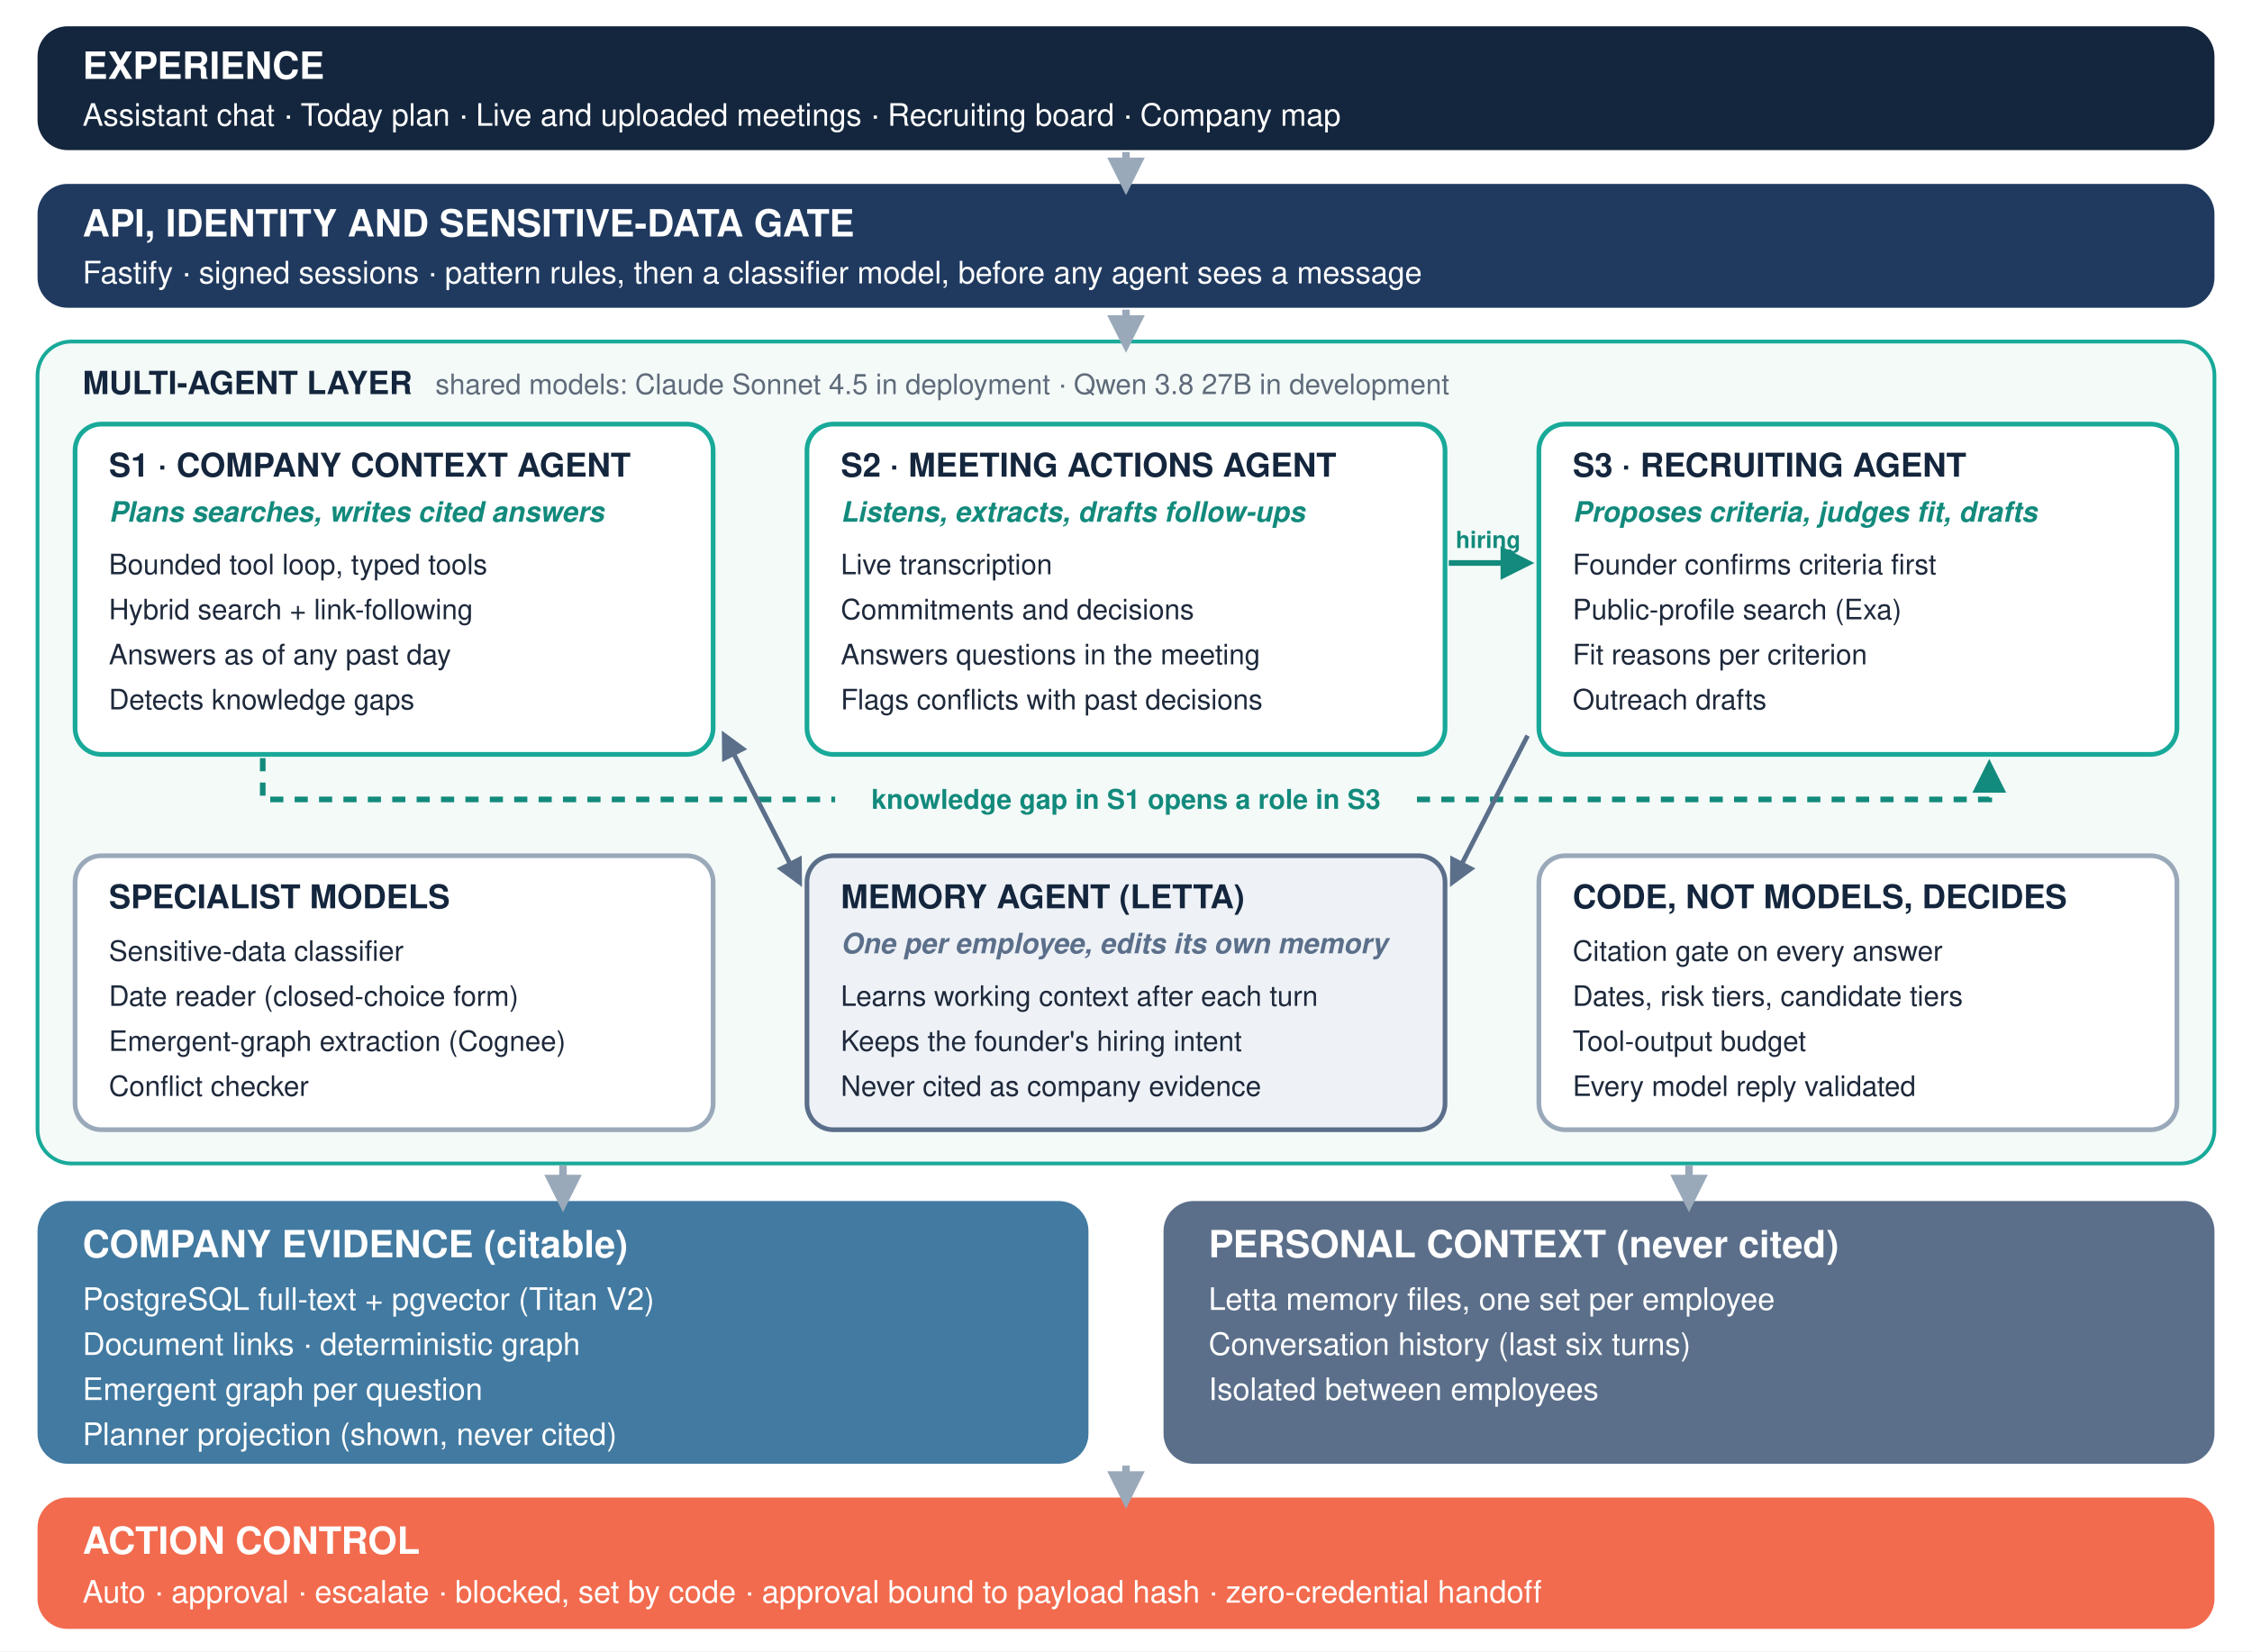
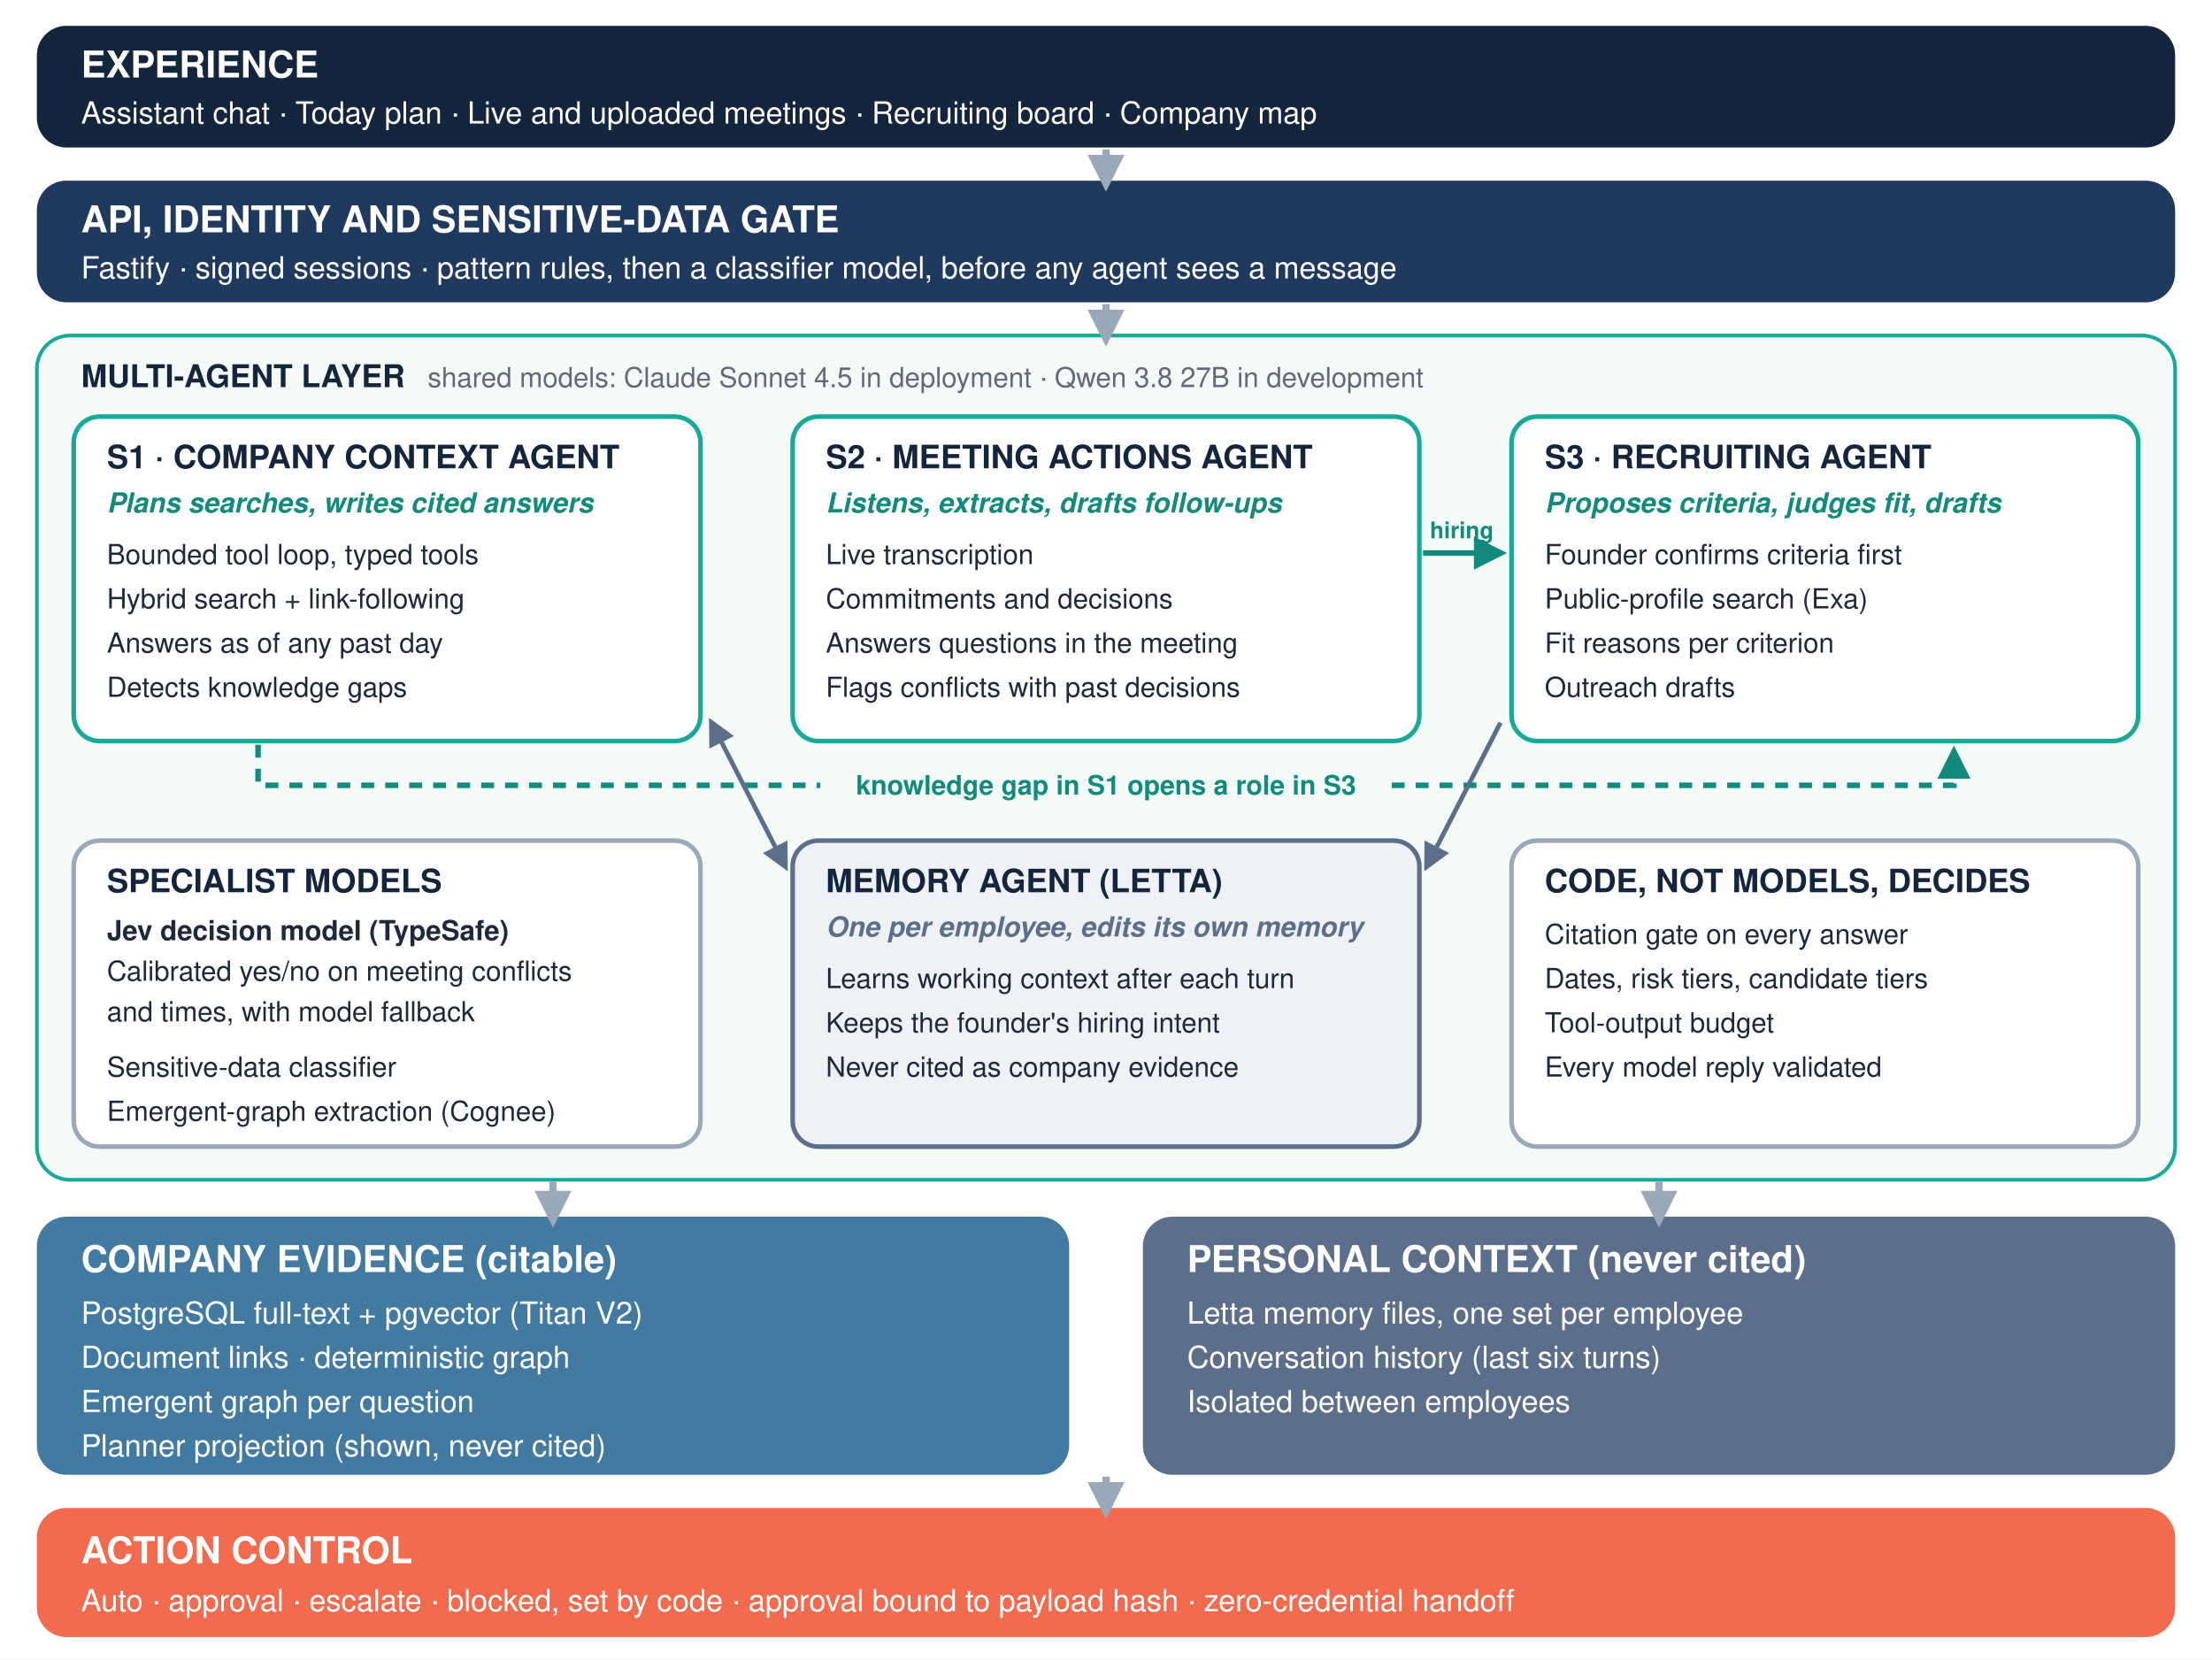
- <svg xmlns="http://www.w3.org/2000/svg" viewBox="0 0 1200 880" role="img" aria-label="Kaki multi-agent architecture">
+ <svg xmlns="http://www.w3.org/2000/svg" viewBox="0 0 1200 900" role="img" aria-label="Kaki multi-agent architecture">
  <rect width="100%" height="100%" fill="#ffffff" />
  <defs>
    <marker id="a1" viewBox="0 0 10 10" refX="5" refY="5" markerWidth="5" markerHeight="5" orient="auto">
      <path d="M0,0 L10,5 L0,10 z" fill="#9aa9ba" />
    </marker>
    <marker id="a3" viewBox="0 0 10 10" refX="8" refY="5" markerWidth="6" markerHeight="6" orient="auto">
      <path d="M0,0 L10,5 L0,10 z" fill="#128a7c" />
    </marker>
    <marker id="a4" viewBox="0 0 10 10" refX="8" refY="5" markerWidth="6" markerHeight="6" orient="auto-start-reverse">
      <path d="M0,0 L10,5 L0,10 z" fill="#5b6f8a" />
    </marker>
  </defs>
  <style>
    .t{font:700 20px Helvetica,Arial,sans-serif;fill:#fff}
    .d{font:16.5px Helvetica,Arial,sans-serif;fill:#fff}
    .band{font:700 17px Helvetica,Arial,sans-serif;fill:#14263d}
    .bands{font:15px Helvetica,Arial,sans-serif;fill:#5f6b7a}
    .mt{font:700 17.5px Helvetica,Arial,sans-serif;fill:#14263d}
    .ag{font:italic 600 15px Helvetica,Arial,sans-serif;fill:#128a7c}
    .ml{font:15px Helvetica,Arial,sans-serif;fill:#1e293b}
    .lk{font:600 14.5px Helvetica,Arial,sans-serif;fill:#128a7c}
    .lm{font:600 14.5px Helvetica,Arial,sans-serif;fill:#5b6f8a}
  </style>
  <rect x="20" y="14" width="1160" height="66" rx="16" fill="#14263d" />
  <text x="44" y="42" class="t">EXPERIENCE</text>
  <text x="44" y="67" class="d">Assistant chat · Today plan · Live and uploaded meetings · Recruiting board · Company map</text>
  <rect x="20" y="98" width="1160" height="66" rx="16" fill="#203a5f" />
  <text x="44" y="126" class="t">API, IDENTITY AND SENSITIVE-DATA GATE</text>
  <text x="44" y="151" class="d">Fastify · signed sessions · pattern rules, then a classifier model, before any agent sees a message</text>
-   <rect x="20" y="182" width="1160" height="438" rx="18" fill="#f3faf8" stroke="#18a999" stroke-width="2" />
+   <rect x="20" y="182" width="1160" height="458" rx="18" fill="#f3faf8" stroke="#18a999" stroke-width="2" />
  <text x="44" y="210" class="band">MULTI-AGENT LAYER</text>
  <text x="232" y="210" class="bands">shared models: Claude Sonnet 4.5 in deployment · Qwen 3.8 27B in development</text>
  <g stroke="#18a999" stroke-width="2.5" fill="#ffffff">
    <rect x="40" y="226" width="340" height="176" rx="14" />
    <rect x="430" y="226" width="340" height="176" rx="14" />
    <rect x="820" y="226" width="340" height="176" rx="14" />
  </g>
  <text x="58" y="254" class="mt">S1 · COMPANY CONTEXT AGENT</text>
  <text x="58" y="278" class="ag">Plans searches, writes cited answers</text>
  <text x="58" y="306" class="ml">Bounded tool loop, typed tools</text>
  <text x="58" y="330" class="ml">Hybrid search + link-following</text>
  <text x="58" y="354" class="ml">Answers as of any past day</text>
  <text x="58" y="378" class="ml">Detects knowledge gaps</text>
  <text x="448" y="254" class="mt">S2 · MEETING ACTIONS AGENT</text>
  <text x="448" y="278" class="ag">Listens, extracts, drafts follow-ups</text>
  <text x="448" y="306" class="ml">Live transcription</text>
  <text x="448" y="330" class="ml">Commitments and decisions</text>
  <text x="448" y="354" class="ml">Answers questions in the meeting</text>
  <text x="448" y="378" class="ml">Flags conflicts with past decisions</text>
  <text x="838" y="254" class="mt">S3 · RECRUITING AGENT</text>
  <text x="838" y="278" class="ag">Proposes criteria, judges fit, drafts</text>
  <text x="838" y="306" class="ml">Founder confirms criteria first</text>
  <text x="838" y="330" class="ml">Public-profile search (Exa)</text>
  <text x="838" y="354" class="ml">Fit reasons per criterion</text>
  <text x="838" y="378" class="ml">Outreach drafts</text>
  <line x1="772" y1="300" x2="814" y2="300" stroke="#128a7c" stroke-width="3" marker-end="url(#a3)" />
  <text x="793" y="292" class="lk" text-anchor="middle" style="font-size:12.5px">hiring</text>
  <path d="M 140 404 L 140 426 L 1060 426 L 1060 408" fill="none" stroke="#128a7c" stroke-width="3" stroke-dasharray="7 6" marker-end="url(#a3)" />
  <rect x="445" y="415" width="310" height="22" fill="#f3faf8" />
  <text x="600" y="431" class="lk" text-anchor="middle">knowledge gap in S1 opens a role in S3</text>
  <g stroke-width="2.5">
-     <rect x="40" y="456" width="340" height="146" rx="14" fill="#ffffff" stroke="#9aa9ba" />
-     <rect x="430" y="456" width="340" height="146" rx="14" fill="#eef2f7" stroke="#5b6f8a" />
-     <rect x="820" y="456" width="340" height="146" rx="14" fill="#ffffff" stroke="#9aa9ba" />
+     <rect x="40" y="456" width="340" height="166" rx="14" fill="#ffffff" stroke="#9aa9ba" />
+     <rect x="430" y="456" width="340" height="166" rx="14" fill="#eef2f7" stroke="#5b6f8a" />
+     <rect x="820" y="456" width="340" height="166" rx="14" fill="#ffffff" stroke="#9aa9ba" />
  </g>
  <text x="58" y="484" class="mt">SPECIALIST MODELS</text>
-   <text x="58" y="512" class="ml">Sensitive-data classifier</text>
-   <text x="58" y="536" class="ml">Date reader (closed-choice form)</text>
-   <text x="58" y="560" class="ml">Emergent-graph extraction (Cognee)</text>
-   <text x="58" y="584" class="ml">Conflict checker</text>
+   <text x="58" y="510" class="ml" style="font-weight:700">Jev decision model (TypeSafe)</text>
+   <text x="58" y="532" class="ml">Calibrated yes/no on meeting conflicts</text>
+   <text x="58" y="554" class="ml">and times, with model fallback</text>
+   <text x="58" y="584" class="ml">Sensitive-data classifier</text>
+   <text x="58" y="608" class="ml">Emergent-graph extraction (Cognee)</text>
  <text x="448" y="484" class="mt">MEMORY AGENT (LETTA)</text>
  <text x="448" y="508" class="ag" style="fill:#5b6f8a">One per employee, edits its own memory</text>
  <text x="448" y="536" class="ml">Learns working context after each turn</text>
  <text x="448" y="560" class="ml">Keeps the founder's hiring intent</text>
  <text x="448" y="584" class="ml">Never cited as company evidence</text>
  <text x="838" y="484" class="mt">CODE, NOT MODELS, DECIDES</text>
  <text x="838" y="512" class="ml">Citation gate on every answer</text>
  <text x="838" y="536" class="ml">Dates, risk tiers, candidate tiers</text>
  <text x="838" y="560" class="ml">Tool-output budget</text>
  <text x="838" y="584" class="ml">Every model reply validated</text>
  <line x1="386" y1="392" x2="426" y2="470" stroke="#5b6f8a" stroke-width="2.5" marker-start="url(#a4)" marker-end="url(#a4)" />
  <line x1="814" y1="392" x2="774" y2="470" stroke="#5b6f8a" stroke-width="2.5" marker-end="url(#a4)" />
-   <rect x="20" y="640" width="560" height="140" rx="16" fill="#427aa1" />
-   <text x="44" y="670" class="t">COMPANY EVIDENCE (citable)</text>
-   <text x="44" y="698" class="d">PostgreSQL full-text + pgvector (Titan V2)</text>
-   <text x="44" y="722" class="d">Document links · deterministic graph</text>
-   <text x="44" y="746" class="d">Emergent graph per question</text>
-   <text x="44" y="770" class="d">Planner projection (shown, never cited)</text>
-   <rect x="620" y="640" width="560" height="140" rx="16" fill="#5b6f8a" />
-   <text x="644" y="670" class="t">PERSONAL CONTEXT (never cited)</text>
-   <text x="644" y="698" class="d">Letta memory files, one set per employee</text>
-   <text x="644" y="722" class="d">Conversation history (last six turns)</text>
-   <text x="644" y="746" class="d">Isolated between employees</text>
-   <rect x="20" y="798" width="1160" height="70" rx="16" fill="#f26b4e" />
-   <text x="44" y="828" class="t">ACTION CONTROL</text>
-   <text x="44" y="854" class="d">Auto · approval · escalate · blocked, set by code · approval bound to payload hash · zero-credential handoff</text>
+   <rect x="20" y="660" width="560" height="140" rx="16" fill="#427aa1" />
+   <text x="44" y="690" class="t">COMPANY EVIDENCE (citable)</text>
+   <text x="44" y="718" class="d">PostgreSQL full-text + pgvector (Titan V2)</text>
+   <text x="44" y="742" class="d">Document links · deterministic graph</text>
+   <text x="44" y="766" class="d">Emergent graph per question</text>
+   <text x="44" y="790" class="d">Planner projection (shown, never cited)</text>
+   <rect x="620" y="660" width="560" height="140" rx="16" fill="#5b6f8a" />
+   <text x="644" y="690" class="t">PERSONAL CONTEXT (never cited)</text>
+   <text x="644" y="718" class="d">Letta memory files, one set per employee</text>
+   <text x="644" y="742" class="d">Conversation history (last six turns)</text>
+   <text x="644" y="766" class="d">Isolated between employees</text>
+   <rect x="20" y="818" width="1160" height="70" rx="16" fill="#f26b4e" />
+   <text x="44" y="848" class="t">ACTION CONTROL</text>
+   <text x="44" y="874" class="d">Auto · approval · escalate · blocked, set by code · approval bound to payload hash · zero-credential handoff</text>
  <line x1="600" y1="81" x2="600" y2="94" stroke="#9aa9ba" stroke-width="4" marker-end="url(#a1)" />
  <line x1="600" y1="165" x2="600" y2="178" stroke="#9aa9ba" stroke-width="4" marker-end="url(#a1)" />
-   <line x1="300" y1="621" x2="300" y2="636" stroke="#9aa9ba" stroke-width="4" marker-end="url(#a1)" />
-   <line x1="900" y1="621" x2="900" y2="636" stroke="#9aa9ba" stroke-width="4" marker-end="url(#a1)" />
-   <line x1="600" y1="781" x2="600" y2="794" stroke="#9aa9ba" stroke-width="4" marker-end="url(#a1)" />
+   <line x1="300" y1="641" x2="300" y2="656" stroke="#9aa9ba" stroke-width="4" marker-end="url(#a1)" />
+   <line x1="900" y1="641" x2="900" y2="656" stroke="#9aa9ba" stroke-width="4" marker-end="url(#a1)" />
+   <line x1="600" y1="801" x2="600" y2="814" stroke="#9aa9ba" stroke-width="4" marker-end="url(#a1)" />
</svg>
